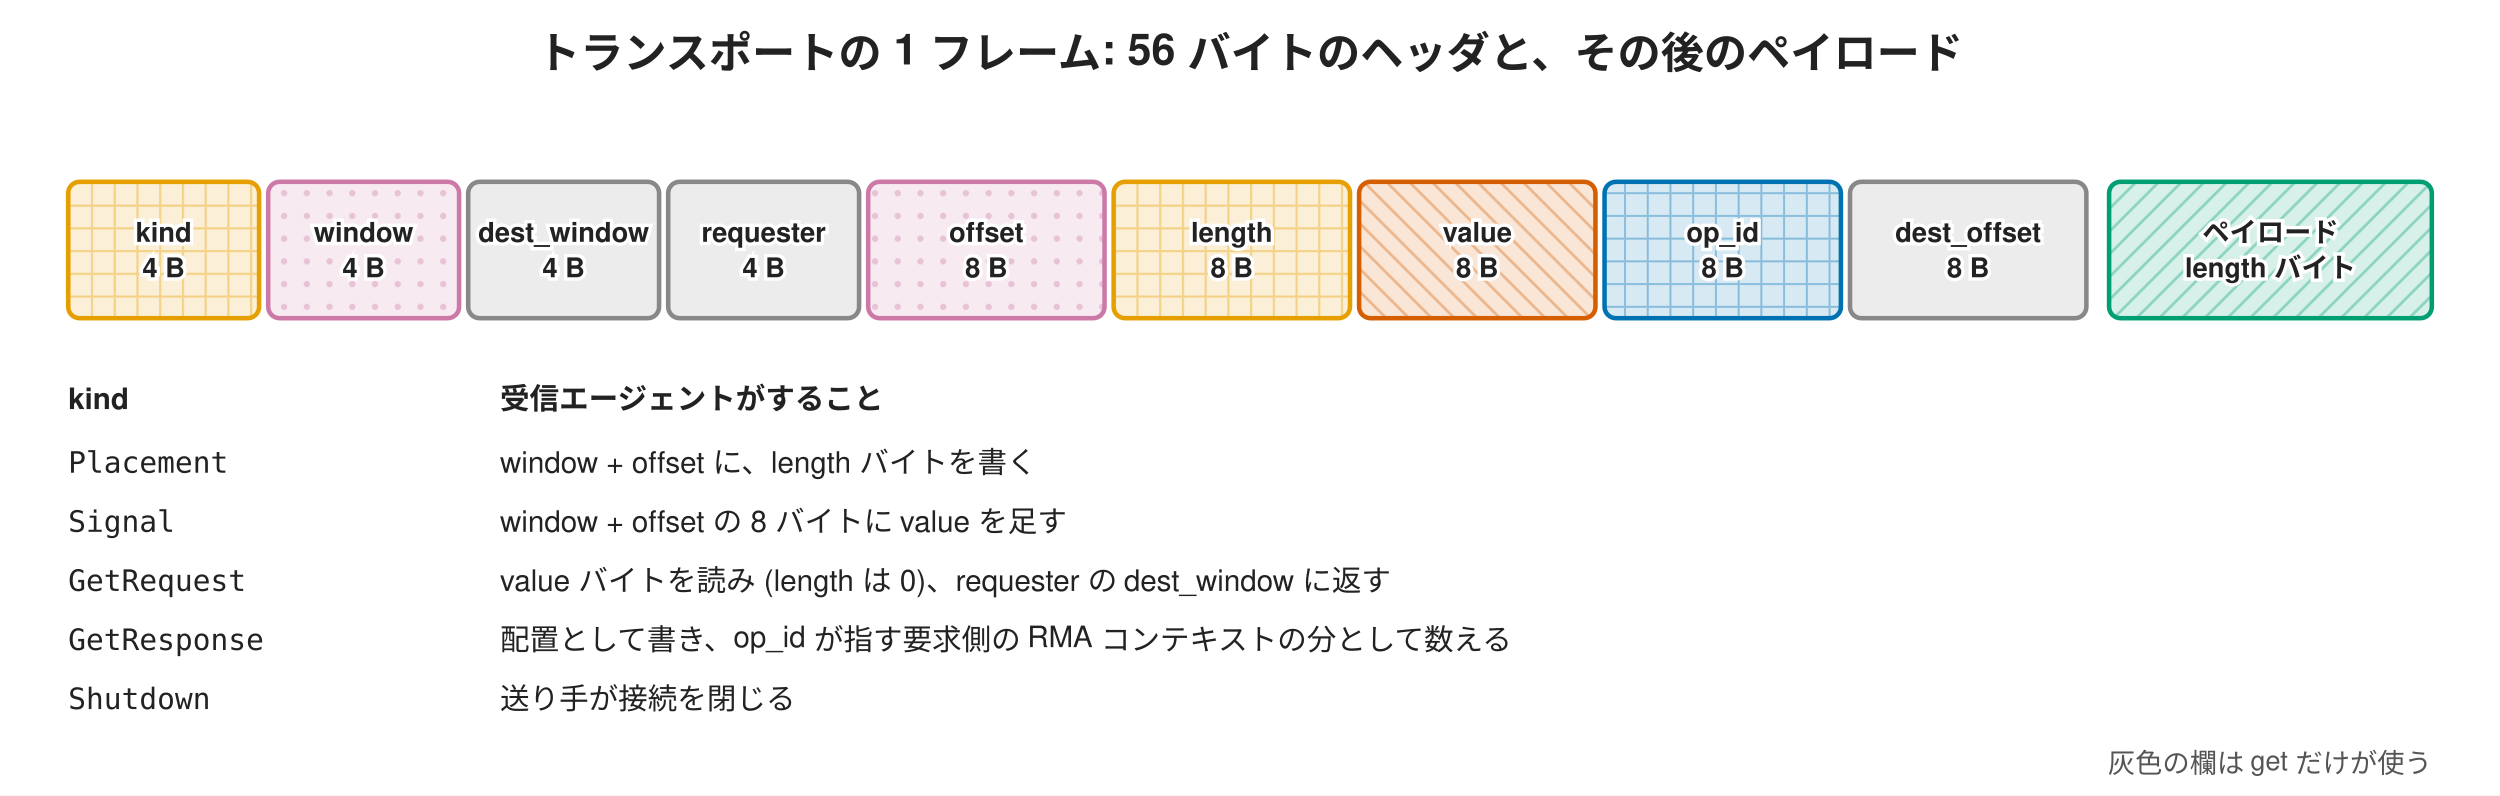
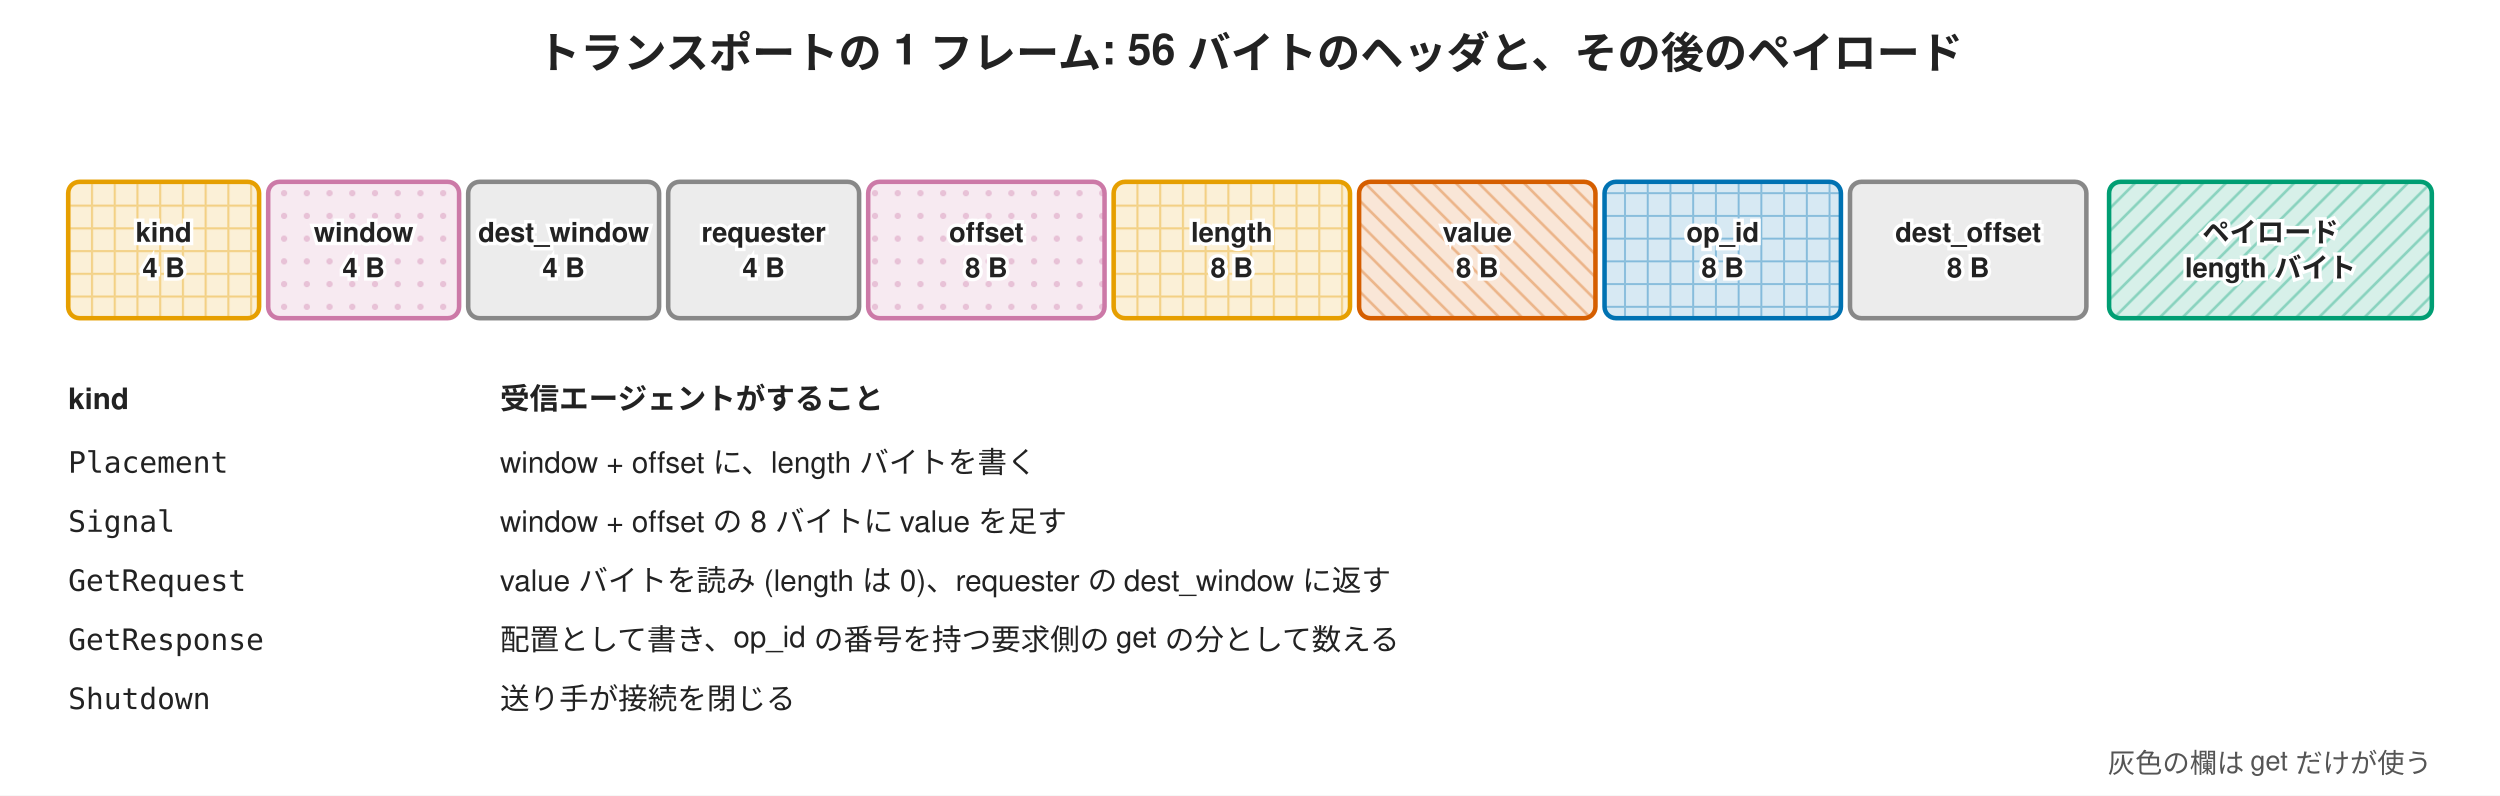
<svg xmlns="http://www.w3.org/2000/svg" width="1100" height="350" viewBox="0 0 1100 350">
  <defs>
    <pattern id="p-wire" width="10" height="10" patternUnits="userSpaceOnUse">
      <g stroke="#E69F00" opacity="0.35">
        <path d="M0,0.5 h10 M0.5,0 v10" stroke-width="1.0" />
      </g>
    </pattern>
    <pattern id="p-target" width="10" height="10" patternUnits="userSpaceOnUse">
      <g stroke="#CC79A7" opacity="0.35">
        <circle cx="5" cy="5" r="1.4" stroke="none" fill="#CC79A7" />
      </g>
    </pattern>
    <pattern id="p-sig" width="10" height="10" patternUnits="userSpaceOnUse">
      <g stroke="#D55E00" opacity="0.35">
        <path d="M-2,8 l4,4 M0,0 l10,10 M8,-2 l4,4" stroke-width="1.2" />
      </g>
    </pattern>
    <pattern id="p-nccl" width="10" height="10" patternUnits="userSpaceOnUse">
      <g stroke="#0072B2" opacity="0.35">
        <path d="M0,5 h10 M5,0 v10" stroke-width="0.9" />
      </g>
    </pattern>
    <pattern id="p-sim" width="10" height="10" patternUnits="userSpaceOnUse">
      <g stroke="#009E73" opacity="0.35">
        <path d="M-2,2 l4,-4 M0,10 l10,-10 M8,12 l4,-4" stroke-width="1.2" />
      </g>
    </pattern>
  </defs>
  <rect x="0" y="0" width="1100" height="350" fill="#FFFFFF" />
  <text x="550.0" y="30.0" font-family="Helvetica, Arial, 'Hiragino Sans', 'Hiragino Kaku Gothic ProN', 'Noto Sans CJK JP', 'Noto Sans JP', sans-serif" font-size="19" font-weight="bold" text-anchor="middle" fill="#222222">トランスポートの 1 フレーム: 56 バイトのヘッダと、その後のペイロード</text>
  <rect x="30" y="80" width="84" height="60" rx="5" fill="#E69F00" fill-opacity="0.16" stroke="#E69F00" stroke-width="2" />
  <rect x="30" y="80" width="84" height="60" rx="5" fill="url(#p-wire)" />
  <text x="72.0" y="106.4" font-family="Helvetica, Arial, 'Hiragino Sans', 'Hiragino Kaku Gothic ProN', 'Noto Sans CJK JP', 'Noto Sans JP', sans-serif" font-size="12" font-weight="bold" text-anchor="middle" fill="#222222" stroke="#FFFFFF" stroke-width="3" paint-order="stroke">kind</text>
  <text x="72.0" y="122.0" font-family="Helvetica, Arial, 'Hiragino Sans', 'Hiragino Kaku Gothic ProN', 'Noto Sans CJK JP', 'Noto Sans JP', sans-serif" font-size="12" font-weight="bold" text-anchor="middle" fill="#222222" stroke="#FFFFFF" stroke-width="3" paint-order="stroke">4 B</text>
  <rect x="118" y="80" width="84" height="60" rx="5" fill="#CC79A7" fill-opacity="0.16" stroke="#CC79A7" stroke-width="2" />
  <rect x="118" y="80" width="84" height="60" rx="5" fill="url(#p-target)" />
  <text x="160.0" y="106.4" font-family="Helvetica, Arial, 'Hiragino Sans', 'Hiragino Kaku Gothic ProN', 'Noto Sans CJK JP', 'Noto Sans JP', sans-serif" font-size="12" font-weight="bold" text-anchor="middle" fill="#222222" stroke="#FFFFFF" stroke-width="3" paint-order="stroke">window</text>
  <text x="160.0" y="122.0" font-family="Helvetica, Arial, 'Hiragino Sans', 'Hiragino Kaku Gothic ProN', 'Noto Sans CJK JP', 'Noto Sans JP', sans-serif" font-size="12" font-weight="bold" text-anchor="middle" fill="#222222" stroke="#FFFFFF" stroke-width="3" paint-order="stroke">4 B</text>
  <rect x="206" y="80" width="84" height="60" rx="5" fill="#888888" fill-opacity="0.16" stroke="#888888" stroke-width="2" />
  <text x="248.0" y="106.4" font-family="Helvetica, Arial, 'Hiragino Sans', 'Hiragino Kaku Gothic ProN', 'Noto Sans CJK JP', 'Noto Sans JP', sans-serif" font-size="12" font-weight="bold" text-anchor="middle" fill="#222222" stroke="#FFFFFF" stroke-width="3" paint-order="stroke">dest_window</text>
  <text x="248.0" y="122.0" font-family="Helvetica, Arial, 'Hiragino Sans', 'Hiragino Kaku Gothic ProN', 'Noto Sans CJK JP', 'Noto Sans JP', sans-serif" font-size="12" font-weight="bold" text-anchor="middle" fill="#222222" stroke="#FFFFFF" stroke-width="3" paint-order="stroke">4 B</text>
  <rect x="294" y="80" width="84" height="60" rx="5" fill="#888888" fill-opacity="0.16" stroke="#888888" stroke-width="2" />
  <text x="336.0" y="106.4" font-family="Helvetica, Arial, 'Hiragino Sans', 'Hiragino Kaku Gothic ProN', 'Noto Sans CJK JP', 'Noto Sans JP', sans-serif" font-size="12" font-weight="bold" text-anchor="middle" fill="#222222" stroke="#FFFFFF" stroke-width="3" paint-order="stroke">requester</text>
  <text x="336.0" y="122.0" font-family="Helvetica, Arial, 'Hiragino Sans', 'Hiragino Kaku Gothic ProN', 'Noto Sans CJK JP', 'Noto Sans JP', sans-serif" font-size="12" font-weight="bold" text-anchor="middle" fill="#222222" stroke="#FFFFFF" stroke-width="3" paint-order="stroke">4 B</text>
  <rect x="382" y="80" width="104" height="60" rx="5" fill="#CC79A7" fill-opacity="0.16" stroke="#CC79A7" stroke-width="2" />
  <rect x="382" y="80" width="104" height="60" rx="5" fill="url(#p-target)" />
  <text x="434.0" y="106.4" font-family="Helvetica, Arial, 'Hiragino Sans', 'Hiragino Kaku Gothic ProN', 'Noto Sans CJK JP', 'Noto Sans JP', sans-serif" font-size="12" font-weight="bold" text-anchor="middle" fill="#222222" stroke="#FFFFFF" stroke-width="3" paint-order="stroke">offset</text>
  <text x="434.0" y="122.0" font-family="Helvetica, Arial, 'Hiragino Sans', 'Hiragino Kaku Gothic ProN', 'Noto Sans CJK JP', 'Noto Sans JP', sans-serif" font-size="12" font-weight="bold" text-anchor="middle" fill="#222222" stroke="#FFFFFF" stroke-width="3" paint-order="stroke">8 B</text>
  <rect x="490" y="80" width="104" height="60" rx="5" fill="#E69F00" fill-opacity="0.16" stroke="#E69F00" stroke-width="2" />
  <rect x="490" y="80" width="104" height="60" rx="5" fill="url(#p-wire)" />
  <text x="542.0" y="106.4" font-family="Helvetica, Arial, 'Hiragino Sans', 'Hiragino Kaku Gothic ProN', 'Noto Sans CJK JP', 'Noto Sans JP', sans-serif" font-size="12" font-weight="bold" text-anchor="middle" fill="#222222" stroke="#FFFFFF" stroke-width="3" paint-order="stroke">length</text>
  <text x="542.0" y="122.0" font-family="Helvetica, Arial, 'Hiragino Sans', 'Hiragino Kaku Gothic ProN', 'Noto Sans CJK JP', 'Noto Sans JP', sans-serif" font-size="12" font-weight="bold" text-anchor="middle" fill="#222222" stroke="#FFFFFF" stroke-width="3" paint-order="stroke">8 B</text>
  <rect x="598" y="80" width="104" height="60" rx="5" fill="#D55E00" fill-opacity="0.16" stroke="#D55E00" stroke-width="2" />
  <rect x="598" y="80" width="104" height="60" rx="5" fill="url(#p-sig)" />
  <text x="650.0" y="106.4" font-family="Helvetica, Arial, 'Hiragino Sans', 'Hiragino Kaku Gothic ProN', 'Noto Sans CJK JP', 'Noto Sans JP', sans-serif" font-size="12" font-weight="bold" text-anchor="middle" fill="#222222" stroke="#FFFFFF" stroke-width="3" paint-order="stroke">value</text>
  <text x="650.0" y="122.0" font-family="Helvetica, Arial, 'Hiragino Sans', 'Hiragino Kaku Gothic ProN', 'Noto Sans CJK JP', 'Noto Sans JP', sans-serif" font-size="12" font-weight="bold" text-anchor="middle" fill="#222222" stroke="#FFFFFF" stroke-width="3" paint-order="stroke">8 B</text>
  <rect x="706" y="80" width="104" height="60" rx="5" fill="#0072B2" fill-opacity="0.16" stroke="#0072B2" stroke-width="2" />
  <rect x="706" y="80" width="104" height="60" rx="5" fill="url(#p-nccl)" />
  <text x="758.0" y="106.4" font-family="Helvetica, Arial, 'Hiragino Sans', 'Hiragino Kaku Gothic ProN', 'Noto Sans CJK JP', 'Noto Sans JP', sans-serif" font-size="12" font-weight="bold" text-anchor="middle" fill="#222222" stroke="#FFFFFF" stroke-width="3" paint-order="stroke">op_id</text>
  <text x="758.0" y="122.0" font-family="Helvetica, Arial, 'Hiragino Sans', 'Hiragino Kaku Gothic ProN', 'Noto Sans CJK JP', 'Noto Sans JP', sans-serif" font-size="12" font-weight="bold" text-anchor="middle" fill="#222222" stroke="#FFFFFF" stroke-width="3" paint-order="stroke">8 B</text>
  <rect x="814" y="80" width="104" height="60" rx="5" fill="#888888" fill-opacity="0.16" stroke="#888888" stroke-width="2" />
  <text x="866.0" y="106.4" font-family="Helvetica, Arial, 'Hiragino Sans', 'Hiragino Kaku Gothic ProN', 'Noto Sans CJK JP', 'Noto Sans JP', sans-serif" font-size="12" font-weight="bold" text-anchor="middle" fill="#222222" stroke="#FFFFFF" stroke-width="3" paint-order="stroke">dest_offset</text>
  <text x="866.0" y="122.0" font-family="Helvetica, Arial, 'Hiragino Sans', 'Hiragino Kaku Gothic ProN', 'Noto Sans CJK JP', 'Noto Sans JP', sans-serif" font-size="12" font-weight="bold" text-anchor="middle" fill="#222222" stroke="#FFFFFF" stroke-width="3" paint-order="stroke">8 B</text>
  <rect x="928" y="80" width="142" height="60" rx="5" fill="#009E73" fill-opacity="0.16" stroke="#009E73" stroke-width="2" />
  <rect x="928" y="80" width="142" height="60" rx="5" fill="url(#p-sim)" />
  <text x="999.0" y="106.4" font-family="Helvetica, Arial, 'Hiragino Sans', 'Hiragino Kaku Gothic ProN', 'Noto Sans CJK JP', 'Noto Sans JP', sans-serif" font-size="12" font-weight="bold" text-anchor="middle" fill="#222222" stroke="#FFFFFF" stroke-width="3" paint-order="stroke">ペイロード</text>
  <text x="999.0" y="122.0" font-family="Helvetica, Arial, 'Hiragino Sans', 'Hiragino Kaku Gothic ProN', 'Noto Sans CJK JP', 'Noto Sans JP', sans-serif" font-size="12" font-weight="bold" text-anchor="middle" fill="#222222" stroke="#FFFFFF" stroke-width="3" paint-order="stroke">length バイト</text>
  <text x="30.0" y="180.0" font-family="Helvetica, Arial, 'Hiragino Sans', 'Hiragino Kaku Gothic ProN', 'Noto Sans CJK JP', 'Noto Sans JP', sans-serif" font-size="13" font-weight="bold" text-anchor="start" fill="#222222">kind</text>
  <text x="220.0" y="180.0" font-family="Helvetica, Arial, 'Hiragino Sans', 'Hiragino Kaku Gothic ProN', 'Noto Sans CJK JP', 'Noto Sans JP', sans-serif" font-size="13" font-weight="bold" text-anchor="start" fill="#222222">受信エージェントがすること</text>
  <text x="30.0" y="208.0" font-family="Menlo, Consolas, 'DejaVu Sans Mono', monospace" font-size="13" font-weight="normal" text-anchor="start" fill="#222222">Placement</text>
  <text x="220.0" y="208.0" font-family="Helvetica, Arial, 'Hiragino Sans', 'Hiragino Kaku Gothic ProN', 'Noto Sans CJK JP', 'Noto Sans JP', sans-serif" font-size="13" font-weight="normal" text-anchor="start" fill="#222222">window + offset に、length バイトを書く</text>
  <text x="30.0" y="234.0" font-family="Menlo, Consolas, 'DejaVu Sans Mono', monospace" font-size="13" font-weight="normal" text-anchor="start" fill="#222222">Signal</text>
  <text x="220.0" y="234.0" font-family="Helvetica, Arial, 'Hiragino Sans', 'Hiragino Kaku Gothic ProN', 'Noto Sans CJK JP', 'Noto Sans JP', sans-serif" font-size="13" font-weight="normal" text-anchor="start" fill="#222222">window + offset の 8 バイトに value を足す</text>
  <text x="30.0" y="260.0" font-family="Menlo, Consolas, 'DejaVu Sans Mono', monospace" font-size="13" font-weight="normal" text-anchor="start" fill="#222222">GetRequest</text>
  <text x="220.0" y="260.0" font-family="Helvetica, Arial, 'Hiragino Sans', 'Hiragino Kaku Gothic ProN', 'Noto Sans CJK JP', 'Noto Sans JP', sans-serif" font-size="13" font-weight="normal" text-anchor="start" fill="#222222">value バイトを読み (length は 0)、requester の dest_window に返す</text>
  <text x="30.0" y="286.0" font-family="Menlo, Consolas, 'DejaVu Sans Mono', monospace" font-size="13" font-weight="normal" text-anchor="start" fill="#222222">GetResponse</text>
-   <text x="220.0" y="286.0" font-family="Helvetica, Arial, 'Hiragino Sans', 'Hiragino Kaku Gothic ProN', 'Noto Sans CJK JP', 'Noto Sans JP', sans-serif" font-size="13" font-weight="normal" text-anchor="start" fill="#222222">配置として書き、op_id が指す要求側の RMA コンテキストの分として数える</text>
+   <text x="220.0" y="286.0" font-family="Helvetica, Arial, 'Hiragino Sans', 'Hiragino Kaku Gothic ProN', 'Noto Sans CJK JP', 'Noto Sans JP', sans-serif" font-size="13" font-weight="normal" text-anchor="start" fill="#222222">配置として書き、op_id の番号を持つ要求側の get の分として数える</text>
  <text x="30.0" y="312.0" font-family="Menlo, Consolas, 'DejaVu Sans Mono', monospace" font-size="13" font-weight="normal" text-anchor="start" fill="#222222">Shutdown</text>
  <text x="220.0" y="312.0" font-family="Helvetica, Arial, 'Hiragino Sans', 'Hiragino Kaku Gothic ProN', 'Noto Sans CJK JP', 'Noto Sans JP', sans-serif" font-size="13" font-weight="normal" text-anchor="start" fill="#222222">送り手が接続を閉じる</text>
  <text x="1070.0" y="340.0" font-family="Helvetica, Arial, 'Hiragino Sans', 'Hiragino Kaku Gothic ProN', 'Noto Sans CJK JP', 'Noto Sans JP', sans-serif" font-size="12" font-weight="normal" text-anchor="end" fill="#555555">灰色の欄は get だけが使う</text>
</svg>
